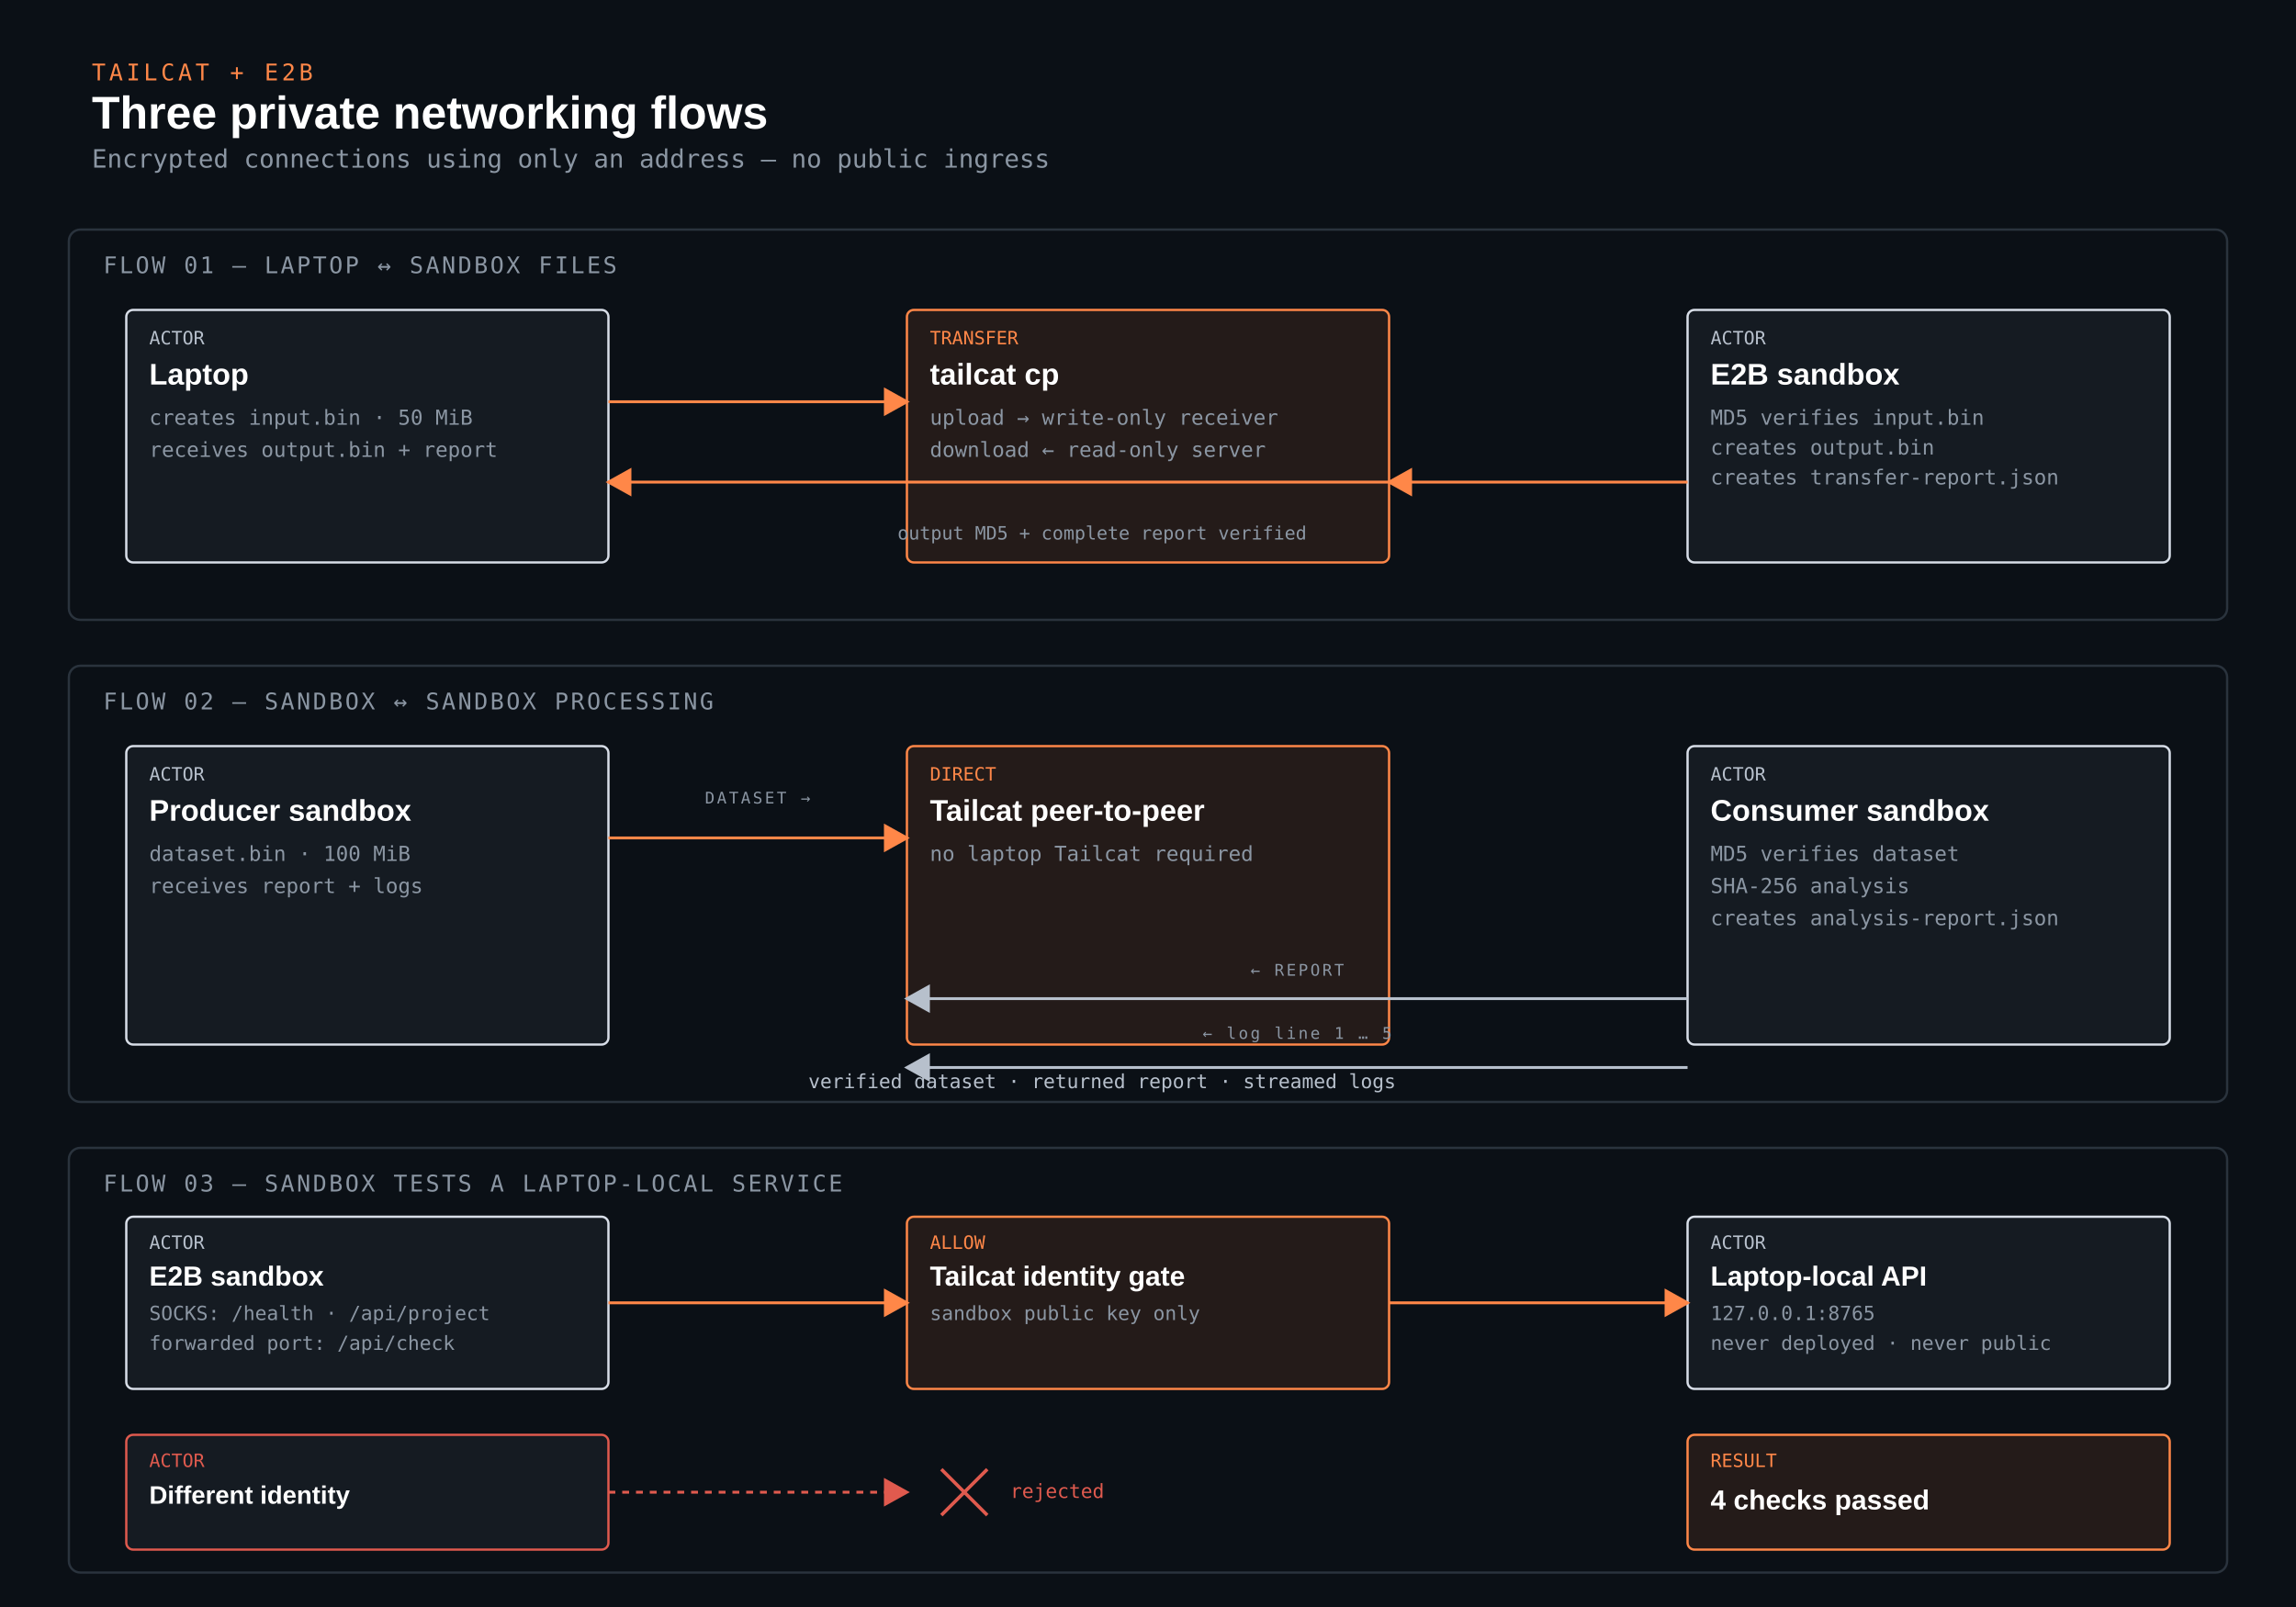
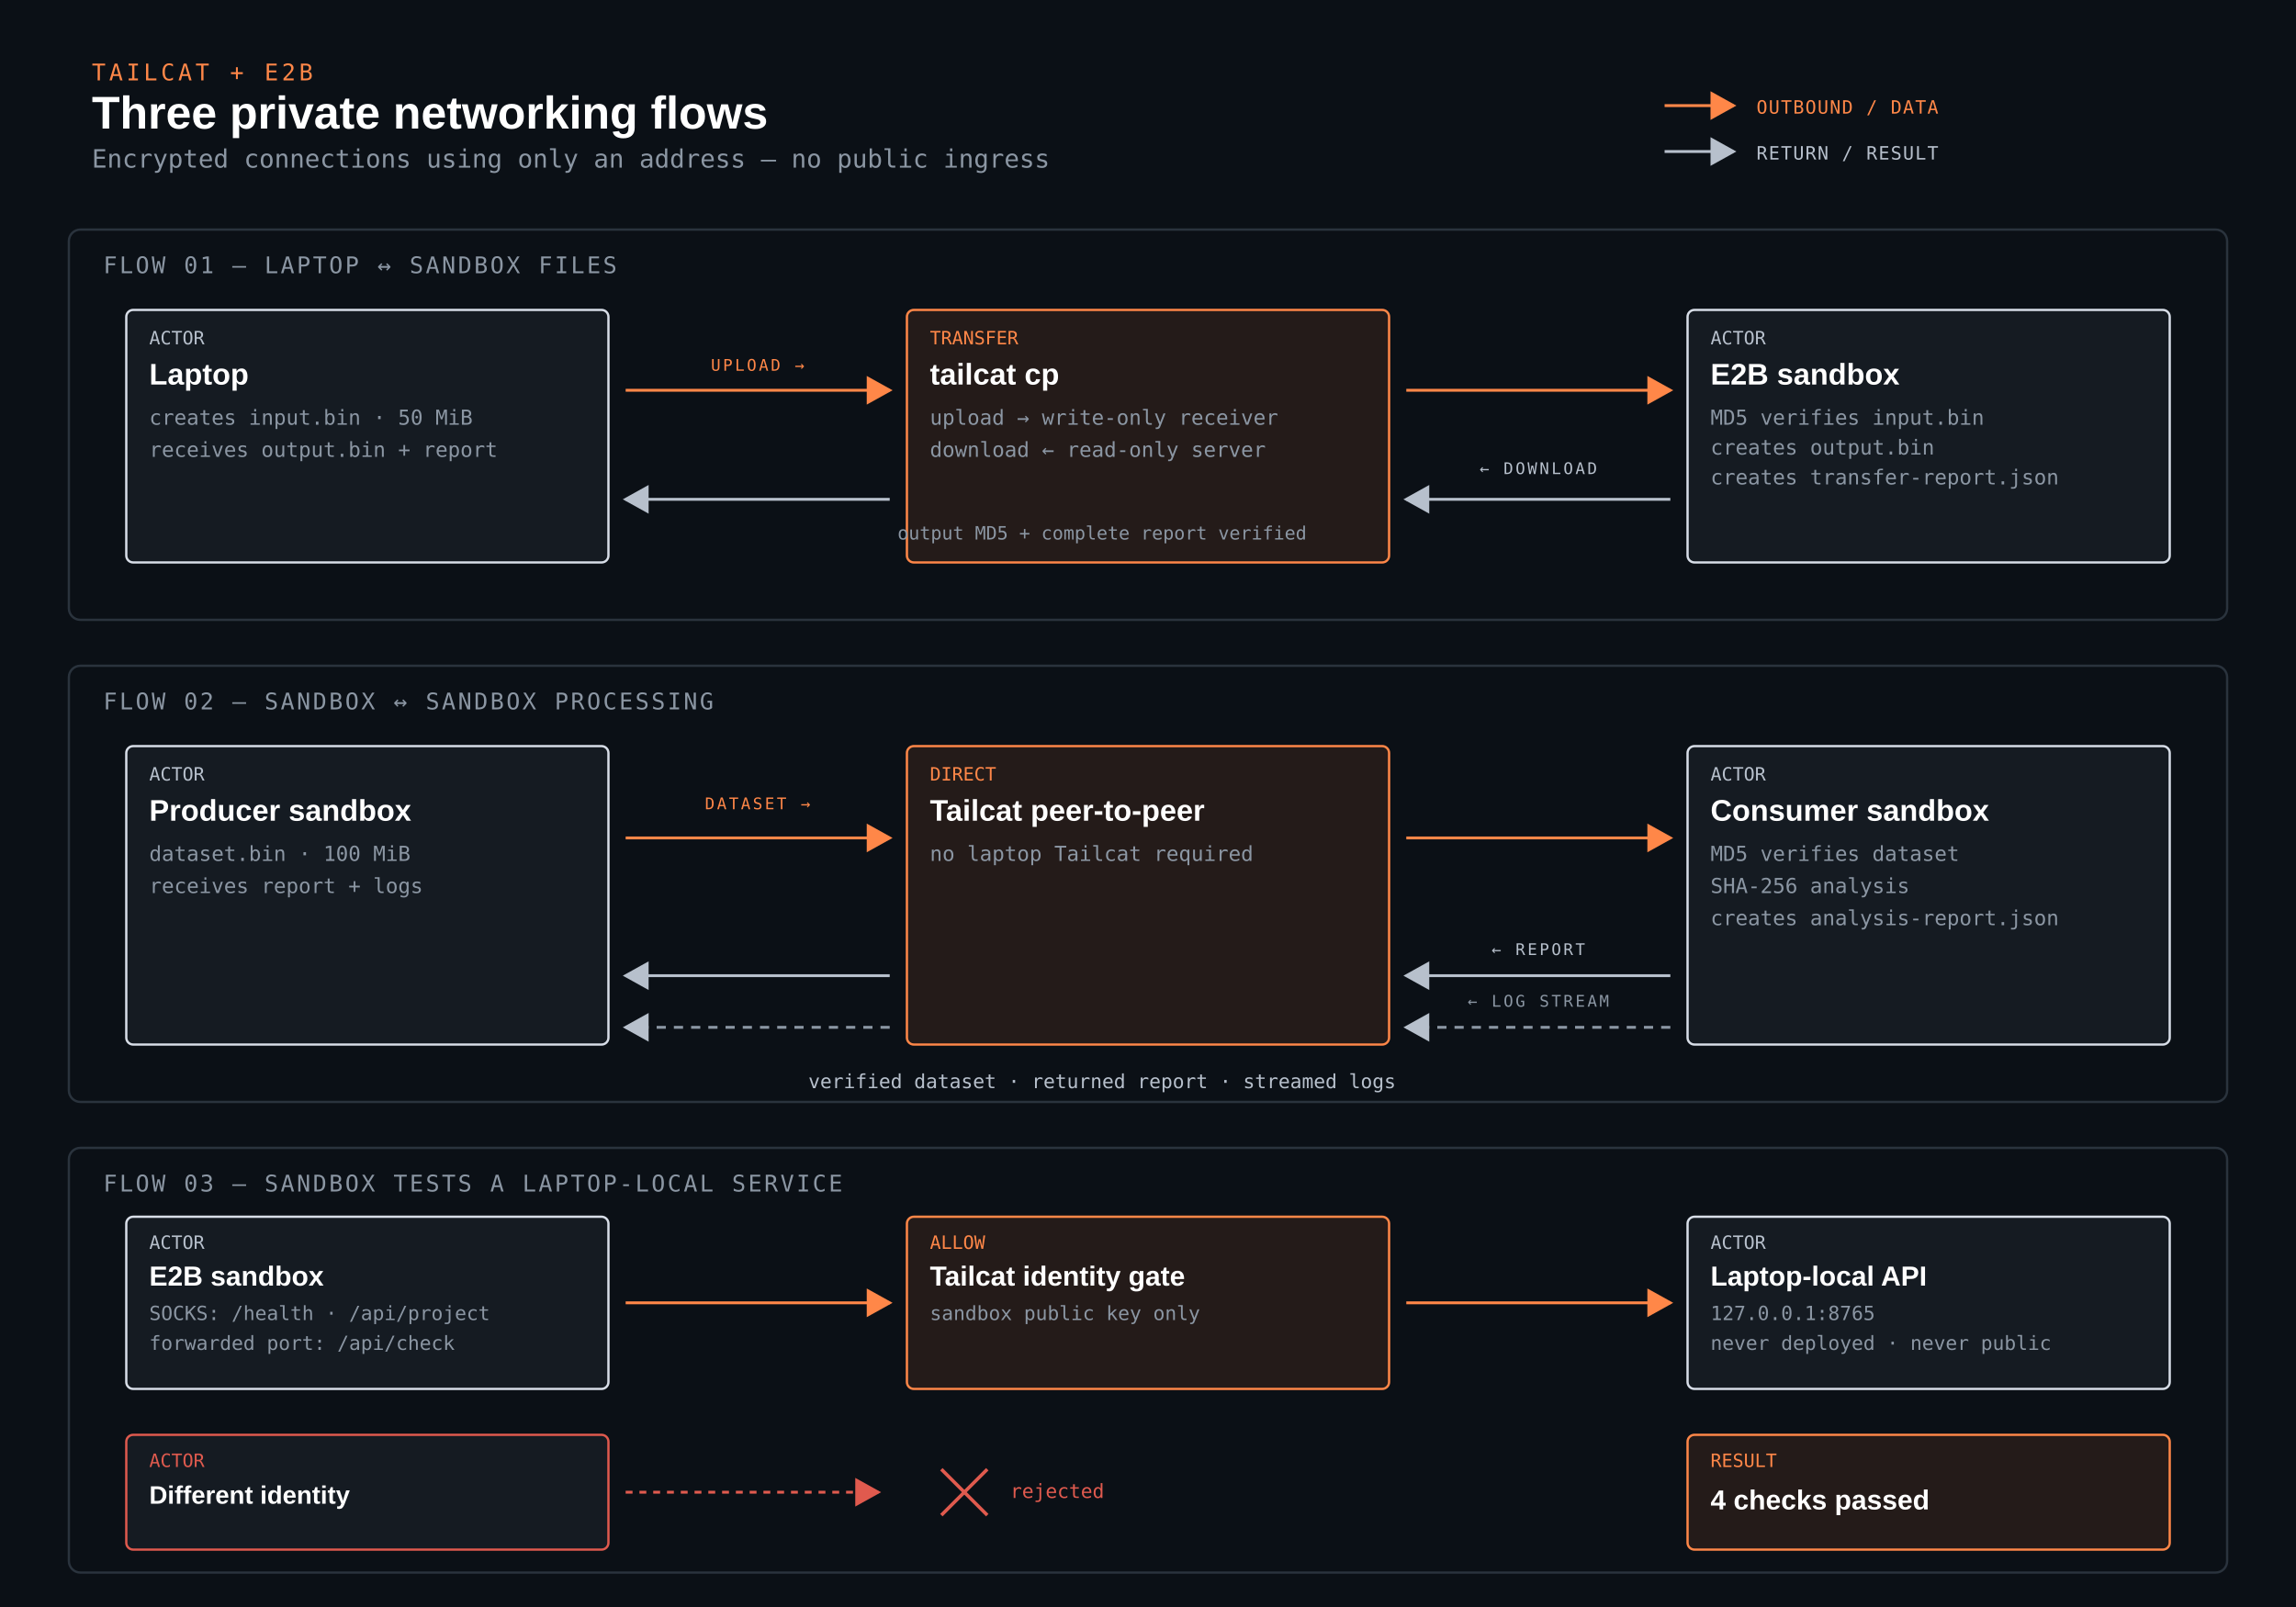
<svg xmlns="http://www.w3.org/2000/svg" viewBox="0 0 2000 1400">
  <defs>
    <marker id="arrOrange" markerWidth="10" markerHeight="10" refX="8" refY="5" orient="auto">
      <path d="M0,0 L9,5 L0,10 z" fill="#ff8748" />
    </marker>
    <marker id="arrGray" markerWidth="10" markerHeight="10" refX="8" refY="5" orient="auto">
      <path d="M0,0 L9,5 L0,10 z" fill="#b7c0cc" />
    </marker>
    <marker id="arrRed" markerWidth="10" markerHeight="10" refX="8" refY="5" orient="auto">
      <path d="M0,0 L9,5 L0,10 z" fill="#e05a4e" />
    </marker>
  </defs>
  <rect x="0" y="0" width="2000" height="1400" fill="#0b1016" />
  <text x="80" y="70" font-family="monospace" font-size="20" letter-spacing="3" fill="#ff8748">TAILCAT + E2B</text>
  <text x="80" y="112" font-family="Arial, sans-serif" font-size="40" font-weight="bold" fill="#ffffff">Three private networking flows</text>
  <text x="80" y="146" font-family="monospace" font-size="22" fill="#8b96a3">Encrypted connections using only an address — no public ingress</text>
+   <line x1="1450" y1="92" x2="1510" y2="92" stroke="#ff8748" stroke-width="2.5" marker-end="url(#arrOrange)" />
+   <text x="1530" y="99" font-family="monospace" font-size="16" letter-spacing="1" fill="#ff8748">OUTBOUND / DATA</text>
+   <line x1="1450" y1="132" x2="1510" y2="132" stroke="#b7c0cc" stroke-width="2.5" marker-end="url(#arrGray)" />
+   <text x="1530" y="139" font-family="monospace" font-size="16" letter-spacing="1" fill="#b7c0cc">RETURN / RESULT</text>
  <rect x="60" y="200" width="1880" height="340" rx="10" fill="none" stroke="#2a333d" stroke-width="2" />
  <text x="90" y="238" font-family="monospace" font-size="20" letter-spacing="2" fill="#8b96a3">FLOW 01 — LAPTOP ↔ SANDBOX FILES</text>
  <rect x="110" y="270" width="420" height="220" rx="6" fill="#151b22" stroke="#d8dee8" stroke-width="2" />
  <text x="130" y="300" font-family="monospace" font-size="16" fill="#b7c0cc">ACTOR</text>
  <text x="130" y="335" font-family="Arial, sans-serif" font-size="26" font-weight="bold" fill="#ffffff">Laptop</text>
  <text x="130" y="370" font-family="monospace" font-size="18" fill="#8b96a3">creates input.bin · 50 MiB</text>
  <text x="130" y="398" font-family="monospace" font-size="18" fill="#8b96a3">receives output.bin + report</text>
  <rect x="790" y="270" width="420" height="220" rx="6" fill="#241b19" stroke="#ff8748" stroke-width="2" />
  <text x="810" y="300" font-family="monospace" font-size="16" fill="#ff8748">TRANSFER</text>
  <text x="810" y="335" font-family="Arial, sans-serif" font-size="26" font-weight="bold" fill="#ffffff">tailcat cp</text>
  <text x="810" y="370" font-family="monospace" font-size="18" fill="#8b96a3">upload → write-only receiver</text>
  <text x="810" y="398" font-family="monospace" font-size="18" fill="#8b96a3">download ← read-only server</text>
  <rect x="1470" y="270" width="420" height="220" rx="6" fill="#151b22" stroke="#d8dee8" stroke-width="2" />
  <text x="1490" y="300" font-family="monospace" font-size="16" fill="#b7c0cc">ACTOR</text>
  <text x="1490" y="335" font-family="Arial, sans-serif" font-size="26" font-weight="bold" fill="#ffffff">E2B sandbox</text>
  <text x="1490" y="370" font-family="monospace" font-size="18" fill="#8b96a3">MD5 verifies input.bin</text>
  <text x="1490" y="396" font-family="monospace" font-size="18" fill="#8b96a3">creates output.bin</text>
  <text x="1490" y="422" font-family="monospace" font-size="18" fill="#8b96a3">creates transfer-report.json</text>
-   <path d="M530,350 L790,350" fill="none" stroke="#ff8748" stroke-width="2.5" marker-end="url(#arrOrange)" />
-   <path d="M1470,420 L1210,420" fill="none" stroke="#ff8748" stroke-width="2.5" marker-end="url(#arrOrange)" />
-   <path d="M1210,420 L530,420" fill="none" stroke="#ff8748" stroke-width="2.5" marker-end="url(#arrOrange)" />
+   <text x="660" y="323" text-anchor="middle" font-family="monospace" font-size="14" letter-spacing="2" fill="#ff8748">UPLOAD →</text>
+   <path d="M545,340 L775,340" fill="none" stroke="#ff8748" stroke-width="2.5" marker-end="url(#arrOrange)" />
+   <path d="M1225,340 L1455,340" fill="none" stroke="#ff8748" stroke-width="2.5" marker-end="url(#arrOrange)" />
+   <text x="1340" y="413" text-anchor="middle" font-family="monospace" font-size="14" letter-spacing="2" fill="#b7c0cc">← DOWNLOAD</text>
+   <path d="M1455,435 L1225,435" fill="none" stroke="#b7c0cc" stroke-width="2.5" marker-end="url(#arrGray)" />
+   <path d="M775,435 L545,435" fill="none" stroke="#b7c0cc" stroke-width="2.5" marker-end="url(#arrGray)" />
  <text x="960" y="470" text-anchor="middle" font-family="monospace" font-size="16" fill="#8b96a3">output MD5 + complete report verified</text>
  <rect x="60" y="580" width="1880" height="380" rx="10" fill="none" stroke="#2a333d" stroke-width="2" />
  <text x="90" y="618" font-family="monospace" font-size="20" letter-spacing="2" fill="#8b96a3">FLOW 02 — SANDBOX ↔ SANDBOX PROCESSING</text>
  <rect x="110" y="650" width="420" height="260" rx="6" fill="#151b22" stroke="#d8dee8" stroke-width="2" />
  <text x="130" y="680" font-family="monospace" font-size="16" fill="#b7c0cc">ACTOR</text>
  <text x="130" y="715" font-family="Arial, sans-serif" font-size="26" font-weight="bold" fill="#ffffff">Producer sandbox</text>
  <text x="130" y="750" font-family="monospace" font-size="18" fill="#8b96a3">dataset.bin · 100 MiB</text>
  <text x="130" y="778" font-family="monospace" font-size="18" fill="#8b96a3">receives report + logs</text>
  <rect x="790" y="650" width="420" height="260" rx="6" fill="#241b19" stroke="#ff8748" stroke-width="2" />
  <text x="810" y="680" font-family="monospace" font-size="16" fill="#ff8748">DIRECT</text>
  <text x="810" y="715" font-family="Arial, sans-serif" font-size="26" font-weight="bold" fill="#ffffff">Tailcat peer-to-peer</text>
  <text x="810" y="750" font-family="monospace" font-size="18" fill="#8b96a3">no laptop Tailcat required</text>
  <rect x="1470" y="650" width="420" height="260" rx="6" fill="#151b22" stroke="#d8dee8" stroke-width="2" />
  <text x="1490" y="680" font-family="monospace" font-size="16" fill="#b7c0cc">ACTOR</text>
  <text x="1490" y="715" font-family="Arial, sans-serif" font-size="26" font-weight="bold" fill="#ffffff">Consumer sandbox</text>
  <text x="1490" y="750" font-family="monospace" font-size="18" fill="#8b96a3">MD5 verifies dataset</text>
  <text x="1490" y="778" font-family="monospace" font-size="18" fill="#8b96a3">SHA-256 analysis</text>
  <text x="1490" y="806" font-family="monospace" font-size="18" fill="#8b96a3">creates analysis-report.json</text>
-   <text x="660" y="700" text-anchor="middle" font-family="monospace" font-size="14" letter-spacing="2" fill="#8b96a3">DATASET →</text>
-   <path d="M530,730 L790,730" fill="none" stroke="#ff8748" stroke-width="2.5" marker-end="url(#arrOrange)" />
-   <text x="1130" y="850" text-anchor="middle" font-family="monospace" font-size="14" letter-spacing="2" fill="#8b96a3">← REPORT</text>
-   <path d="M1470,870 L790,870" fill="none" stroke="#b7c0cc" stroke-width="2.5" marker-end="url(#arrGray)" />
-   <text x="1130" y="905" text-anchor="middle" font-family="monospace" font-size="14" letter-spacing="2" fill="#8b96a3">← log line 1 … 5</text>
-   <path d="M1470,930 L790,930" fill="none" stroke="#b7c0cc" stroke-width="2.5" marker-end="url(#arrGray)" />
+   <text x="660" y="705" text-anchor="middle" font-family="monospace" font-size="14" letter-spacing="2" fill="#ff8748">DATASET →</text>
+   <path d="M545,730 L775,730" fill="none" stroke="#ff8748" stroke-width="2.5" marker-end="url(#arrOrange)" />
+   <path d="M1225,730 L1455,730" fill="none" stroke="#ff8748" stroke-width="2.5" marker-end="url(#arrOrange)" />
+   <text x="1340" y="832" text-anchor="middle" font-family="monospace" font-size="14" letter-spacing="2" fill="#b7c0cc">← REPORT</text>
+   <path d="M1455,850 L1225,850" fill="none" stroke="#b7c0cc" stroke-width="2.5" marker-end="url(#arrGray)" />
+   <path d="M775,850 L545,850" fill="none" stroke="#b7c0cc" stroke-width="2.5" marker-end="url(#arrGray)" />
+   <text x="1340" y="877" text-anchor="middle" font-family="monospace" font-size="14" letter-spacing="2" fill="#8b96a3">← LOG STREAM</text>
+   <path d="M1455,895 L1225,895" fill="none" stroke="#8b96a3" stroke-width="2.5" stroke-dasharray="8,7" marker-end="url(#arrGray)" />
+   <path d="M775,895 L545,895" fill="none" stroke="#8b96a3" stroke-width="2.5" stroke-dasharray="8,7" marker-end="url(#arrGray)" />
  <text x="960" y="948" text-anchor="middle" font-family="monospace" font-size="17" fill="#b7c0cc">verified dataset · returned report · streamed logs</text>
  <rect x="60" y="1000" width="1880" height="370" rx="10" fill="none" stroke="#2a333d" stroke-width="2" />
  <text x="90" y="1038" font-family="monospace" font-size="20" letter-spacing="2" fill="#8b96a3">FLOW 03 — SANDBOX TESTS A LAPTOP-LOCAL SERVICE</text>
  <rect x="110" y="1060" width="420" height="150" rx="6" fill="#151b22" stroke="#d8dee8" stroke-width="2" />
  <text x="130" y="1088" font-family="monospace" font-size="16" fill="#b7c0cc">ACTOR</text>
  <text x="130" y="1120" font-family="Arial, sans-serif" font-size="24" font-weight="bold" fill="#ffffff">E2B sandbox</text>
  <text x="130" y="1150" font-family="monospace" font-size="17" fill="#8b96a3">SOCKS: /health · /api/project</text>
  <text x="130" y="1176" font-family="monospace" font-size="17" fill="#8b96a3">forwarded port: /api/check</text>
  <rect x="790" y="1060" width="420" height="150" rx="6" fill="#241b19" stroke="#ff8748" stroke-width="2" />
  <text x="810" y="1088" font-family="monospace" font-size="16" fill="#ff8748">ALLOW</text>
  <text x="810" y="1120" font-family="Arial, sans-serif" font-size="24" font-weight="bold" fill="#ffffff">Tailcat identity gate</text>
  <text x="810" y="1150" font-family="monospace" font-size="17" fill="#8b96a3">sandbox public key only</text>
  <rect x="1470" y="1060" width="420" height="150" rx="6" fill="#151b22" stroke="#d8dee8" stroke-width="2" />
  <text x="1490" y="1088" font-family="monospace" font-size="16" fill="#b7c0cc">ACTOR</text>
  <text x="1490" y="1120" font-family="Arial, sans-serif" font-size="24" font-weight="bold" fill="#ffffff">Laptop-local API</text>
  <text x="1490" y="1150" font-family="monospace" font-size="17" fill="#8b96a3">127.0.0.1:8765</text>
  <text x="1490" y="1176" font-family="monospace" font-size="17" fill="#8b96a3">never deployed · never public</text>
-   <path d="M530,1135 L790,1135" fill="none" stroke="#ff8748" stroke-width="2.5" marker-end="url(#arrOrange)" />
-   <path d="M1210,1135 L1470,1135" fill="none" stroke="#ff8748" stroke-width="2.5" marker-end="url(#arrOrange)" />
+   <path d="M545,1135 L775,1135" fill="none" stroke="#ff8748" stroke-width="2.5" marker-end="url(#arrOrange)" />
+   <path d="M1225,1135 L1455,1135" fill="none" stroke="#ff8748" stroke-width="2.5" marker-end="url(#arrOrange)" />
  <rect x="110" y="1250" width="420" height="100" rx="6" fill="#151b22" stroke="#e05a4e" stroke-width="2" />
  <text x="130" y="1278" font-family="monospace" font-size="16" fill="#e05a4e">ACTOR</text>
  <text x="130" y="1310" font-family="Arial, sans-serif" font-size="22" font-weight="bold" fill="#ffffff">Different identity</text>
-   <path d="M530,1300 L790,1300" fill="none" stroke="#e05a4e" stroke-width="2.5" stroke-dasharray="6,6" marker-end="url(#arrRed)" />
+   <path d="M545,1300 L765,1300" fill="none" stroke="#e05a4e" stroke-width="2.5" stroke-dasharray="6,6" marker-end="url(#arrRed)" />
  <line x1="820" y1="1280" x2="860" y2="1320" stroke="#e05a4e" stroke-width="3" />
  <line x1="860" y1="1280" x2="820" y2="1320" stroke="#e05a4e" stroke-width="3" />
  <text x="880" y="1305" font-family="monospace" font-size="17" fill="#e05a4e">rejected</text>
  <rect x="1470" y="1250" width="420" height="100" rx="6" fill="#241b19" stroke="#ff8748" stroke-width="2" />
  <text x="1490" y="1278" font-family="monospace" font-size="16" fill="#ff8748">RESULT</text>
  <text x="1490" y="1315" font-family="Arial, sans-serif" font-size="24" font-weight="bold" fill="#ffffff">4 checks passed</text>
</svg>
